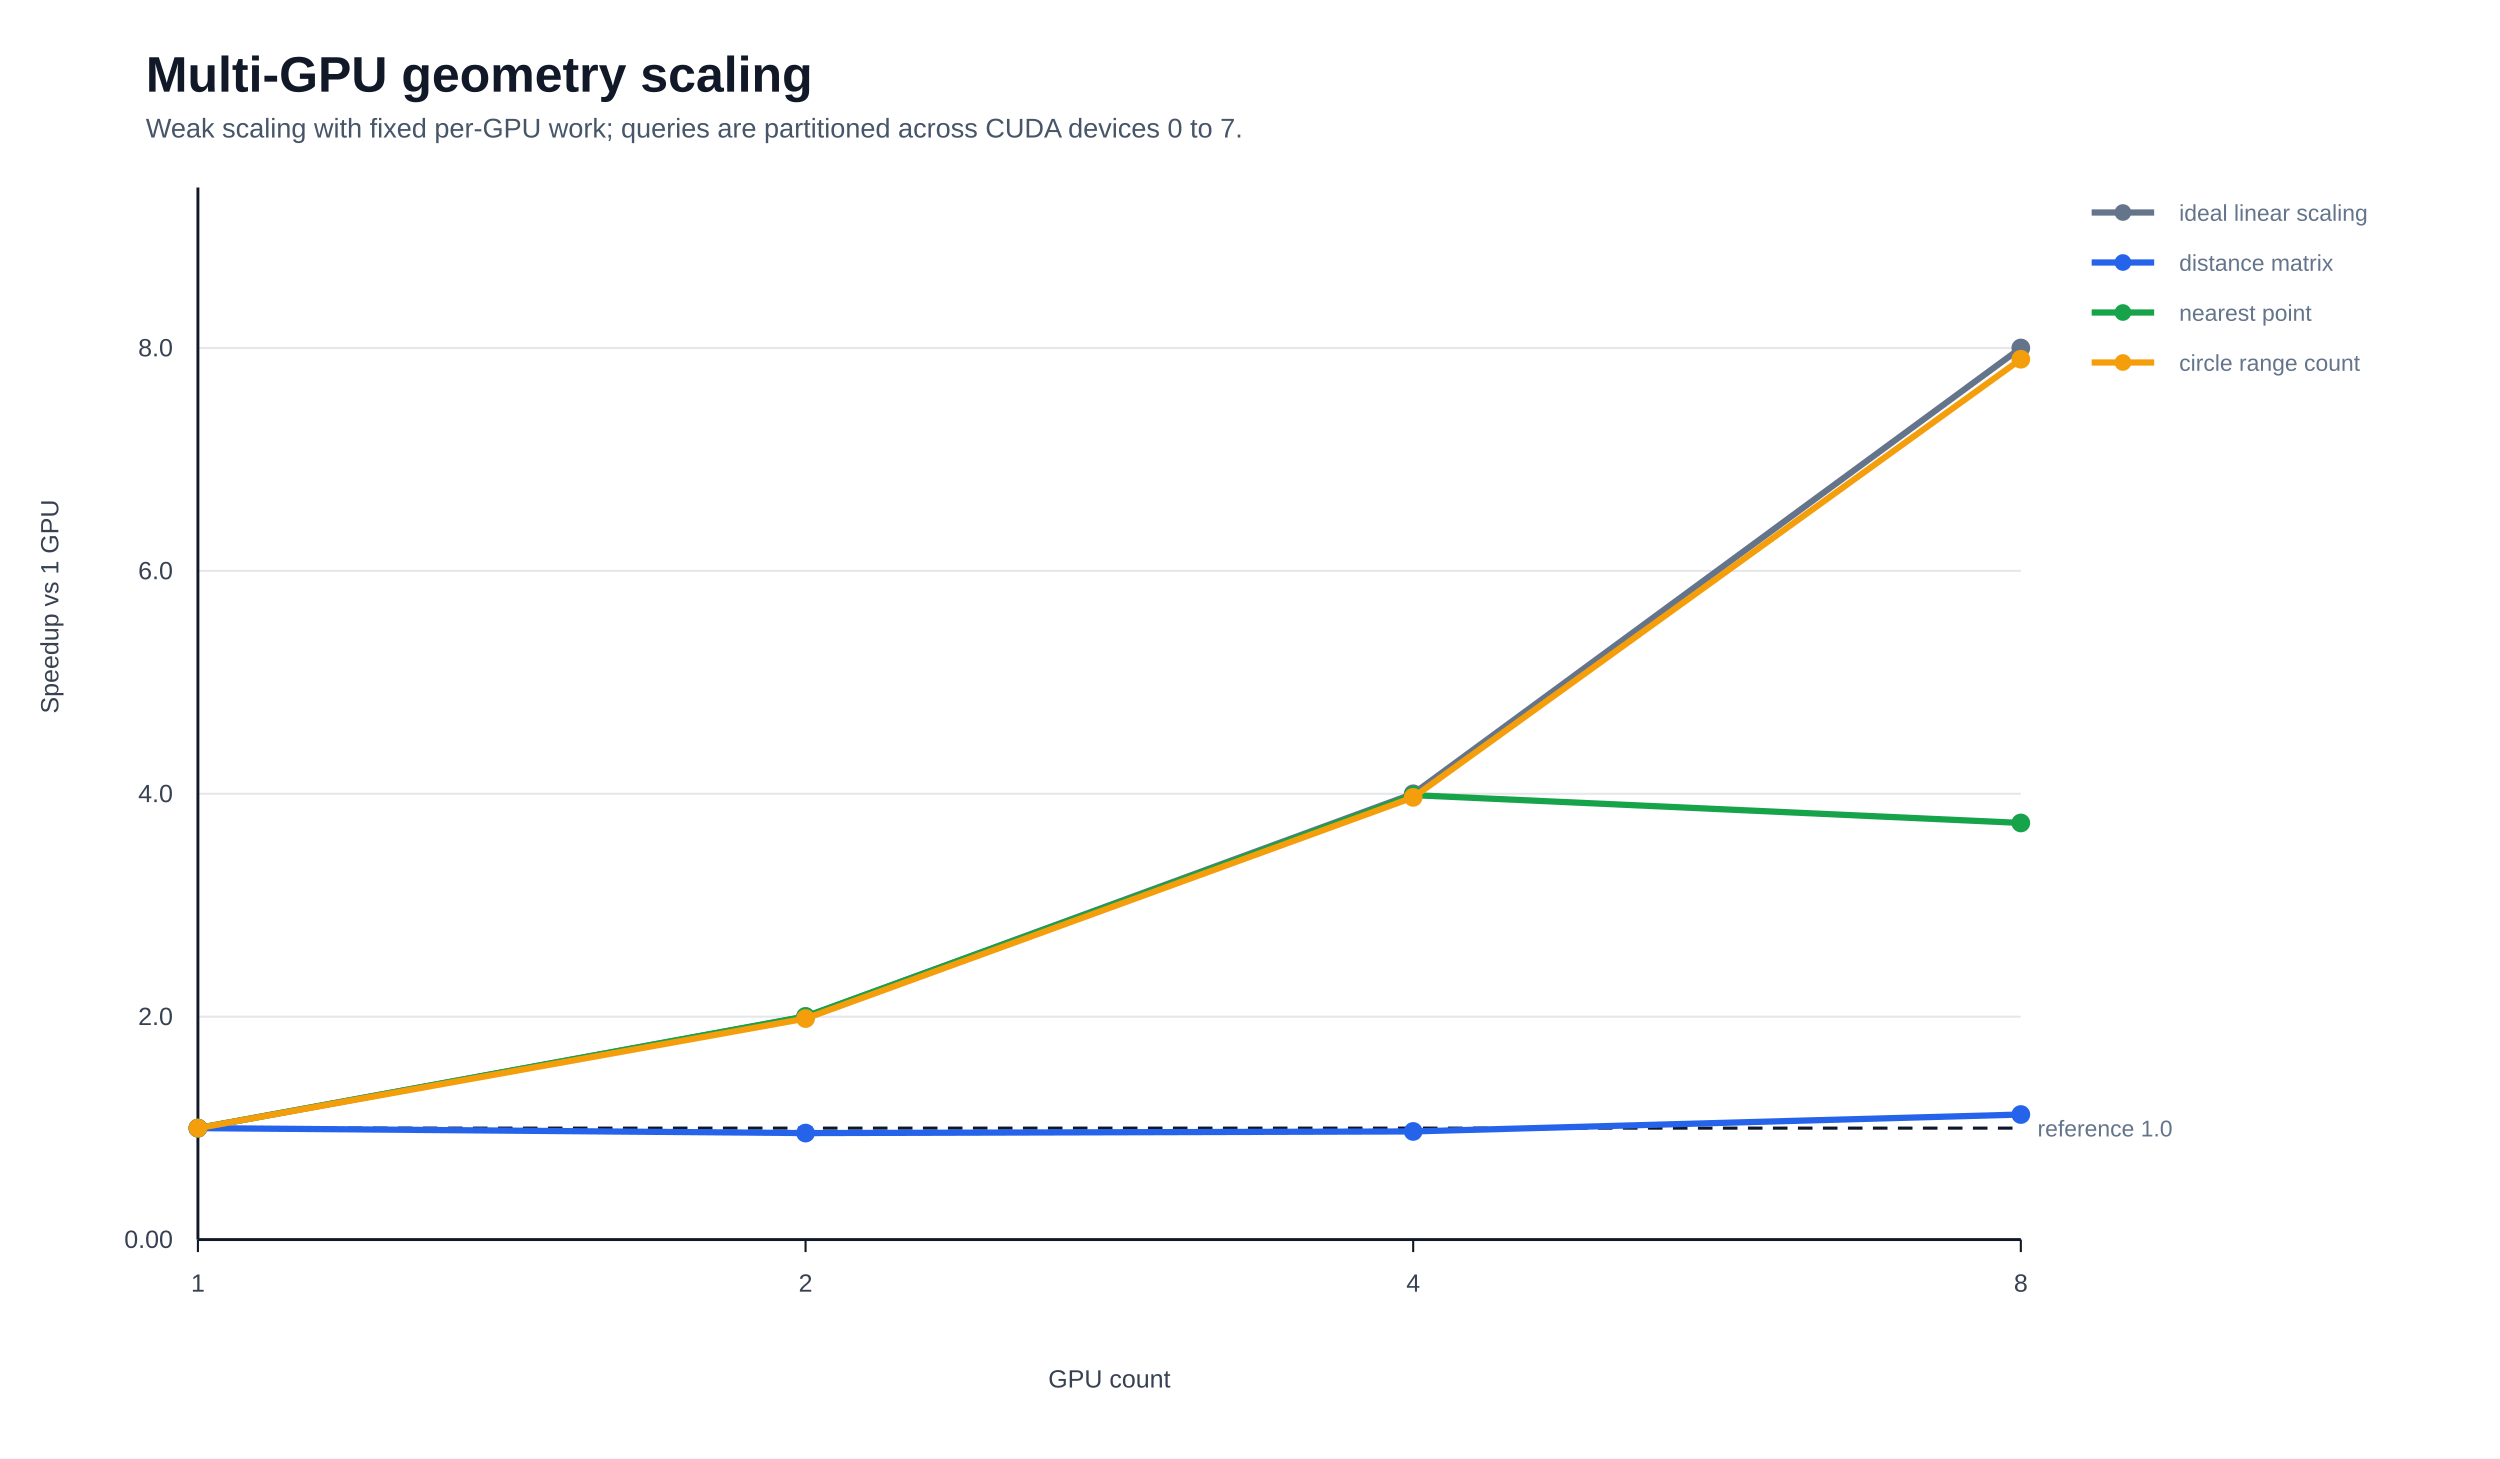
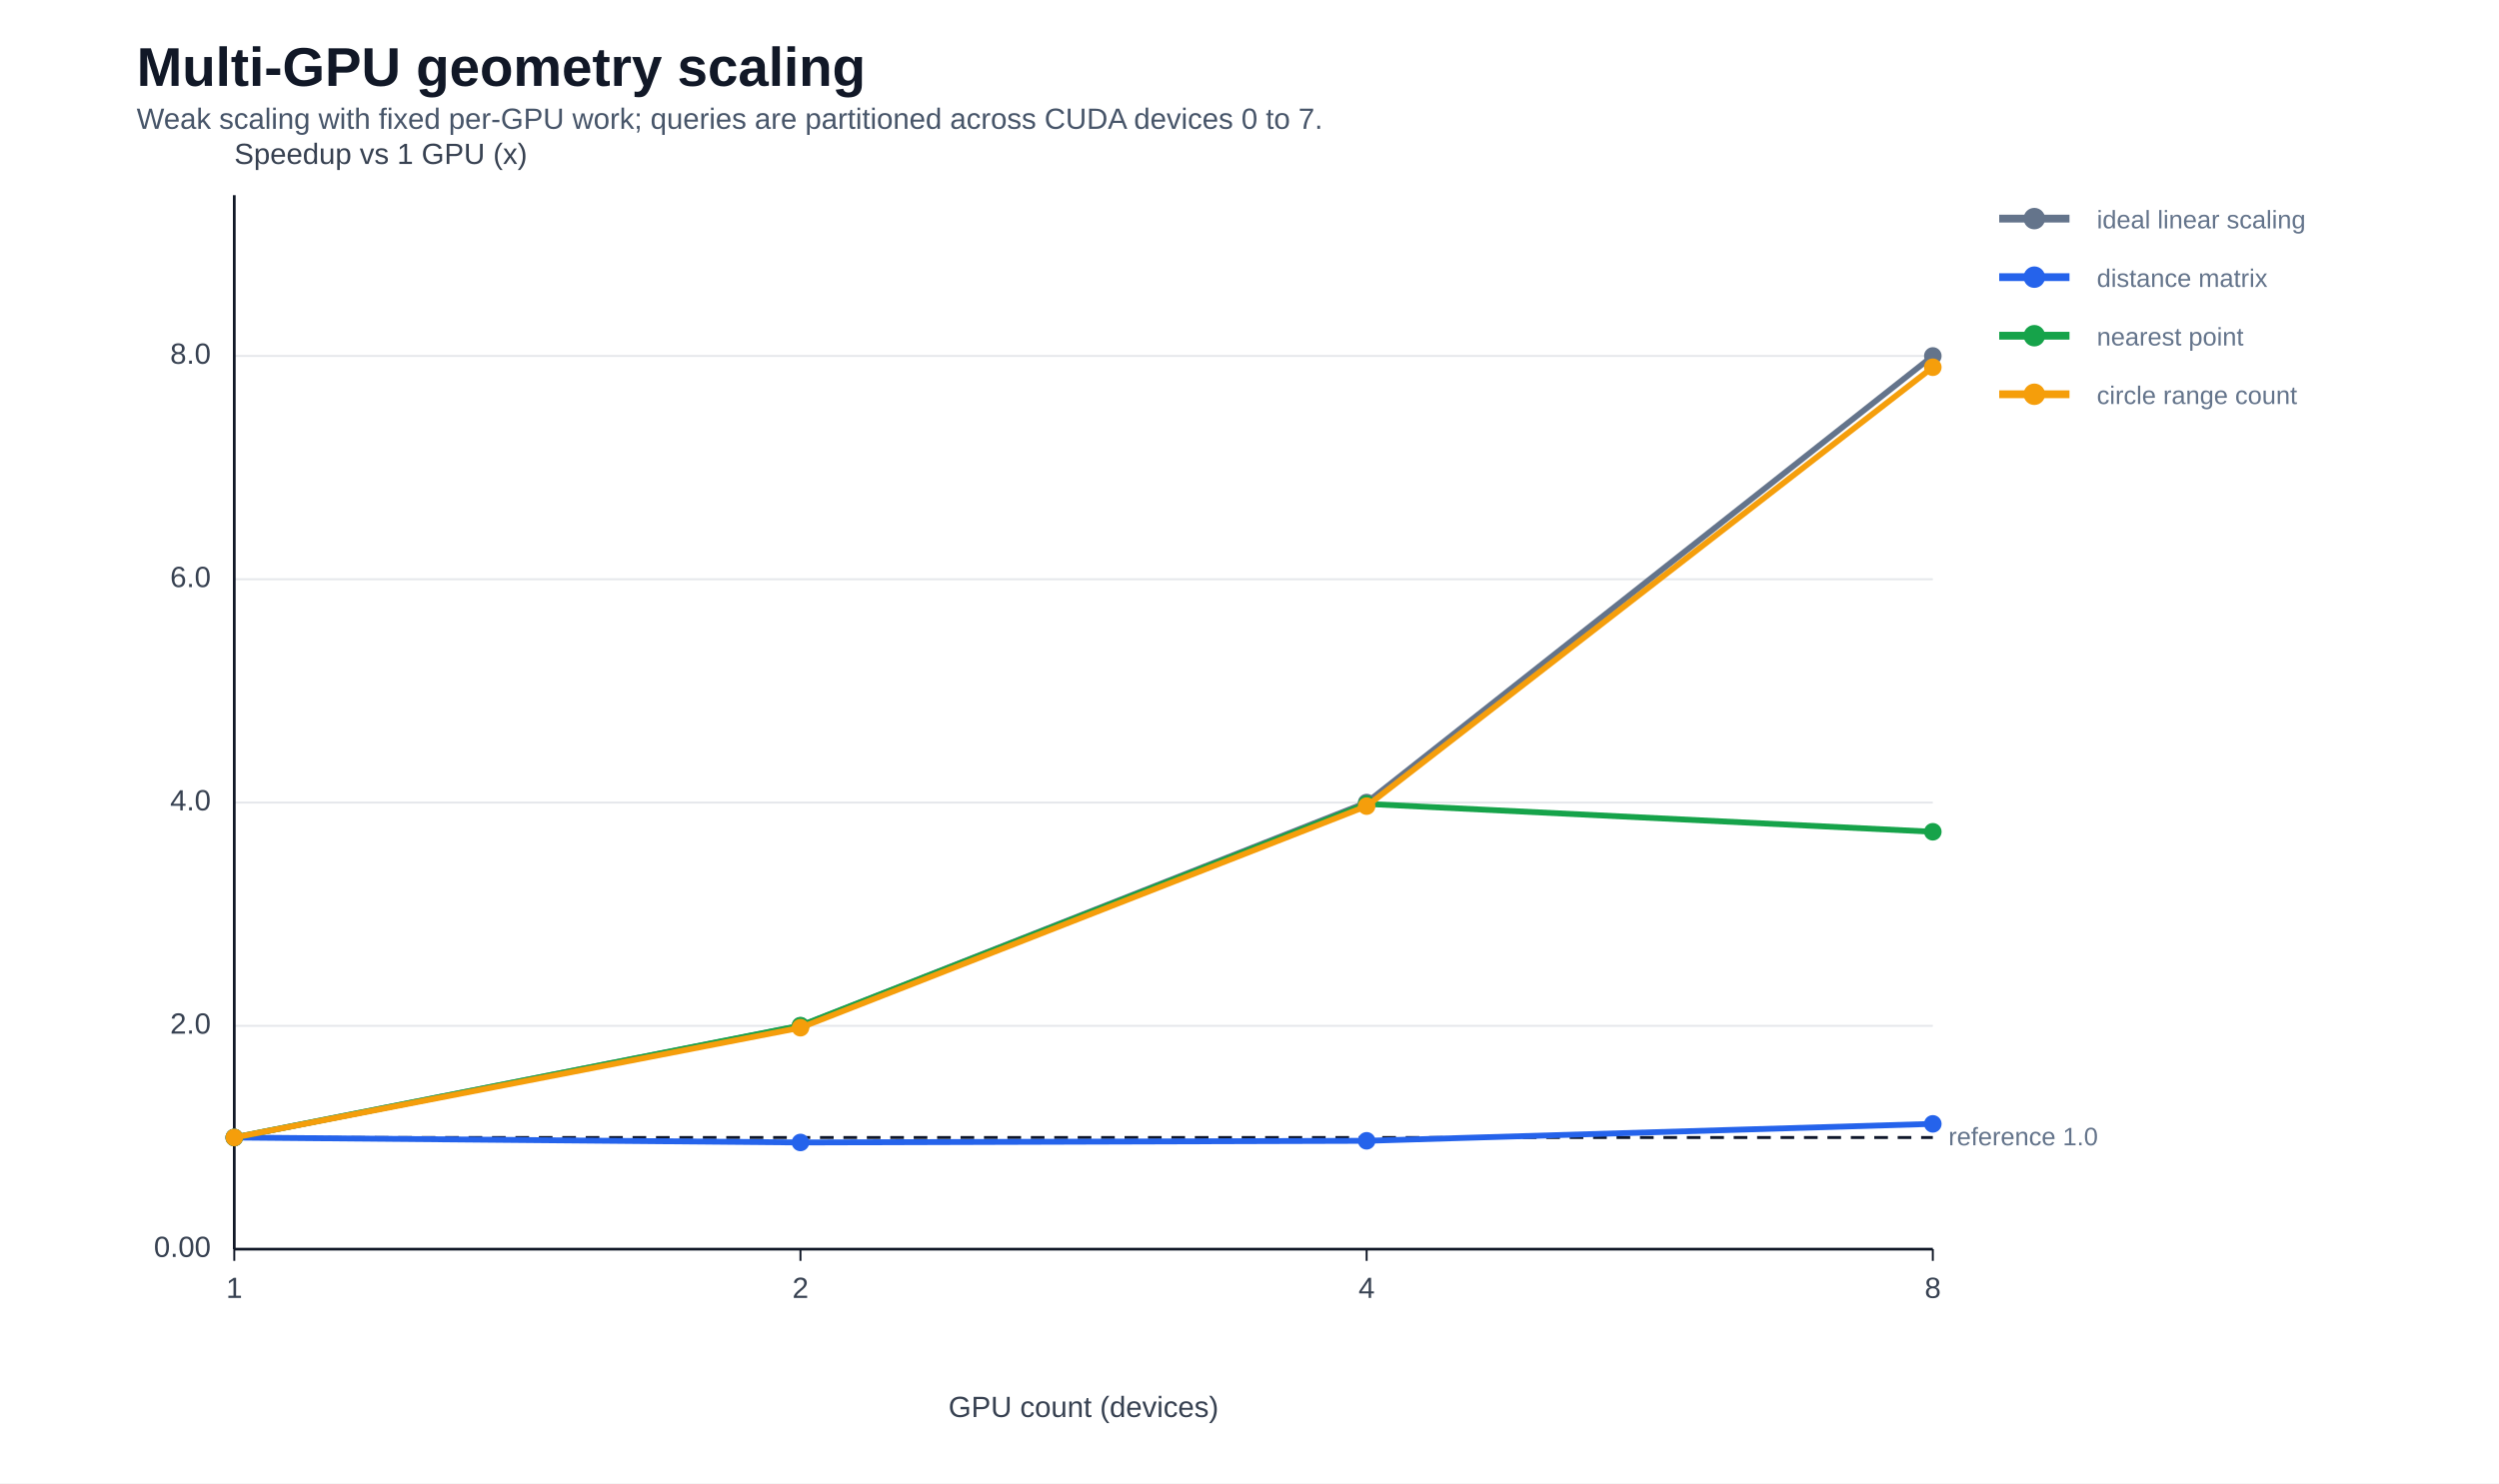
- <svg xmlns="http://www.w3.org/2000/svg" width="1200" height="700" viewBox="0 0 1200 700" role="img">
+ <svg xmlns="http://www.w3.org/2000/svg" width="1280" height="760" viewBox="0 0 1280 760" role="img">
  <style>
text{font-family:Arial,Helvetica,sans-serif;fill:#111827;}
- .title{font-size:24px;font-weight:700;}
- .subtitle{font-size:13px;fill:#475569;}
- .axis{font-size:12px;fill:#374151;}
- .small{font-size:12px;fill:#475569;}
- .tiny{font-size:11px;fill:#64748b;}
- .label{font-size:14px;font-weight:700;}
+ .title{font-size:28px;font-weight:700;}
+ .subtitle{font-size:15px;fill:#475569;}
+ .axis{font-size:15px;fill:#374151;}
+ .small{font-size:14px;fill:#475569;}
+ .tiny{font-size:13px;fill:#64748b;}
+ .label{font-size:16px;font-weight:700;}
.code{font-family:Consolas,Monaco,'Courier New',monospace;font-size:12px;fill:#e2e8f0;}
.box{stroke:#1f2937;stroke-width:1.4;rx:14;ry:14;}
</style>
  <defs>
    <marker id="arrow" markerWidth="10" markerHeight="10" refX="8" refY="3" orient="auto" markerUnits="strokeWidth">
      <path d="M0,0 L0,6 L9,3 z" fill="#334155" />
    </marker>
  </defs>
-   <rect x="0" y="0" width="1200" height="700" fill="#ffffff" />
+   <rect x="0" y="0" width="1280" height="760" fill="#ffffff" />
  <text class="title" x="70.00" y="44.00" text-anchor="start">Multi-GPU geometry scaling</text>
  <text class="subtitle" x="70.00" y="66.00" text-anchor="start">Weak scaling with fixed per-GPU work; queries are partitioned across CUDA devices 0 to 7.</text>
-   <line x1="95" y1="595.00" x2="970" y2="595.00" stroke="#e5e7eb" />
-   <text class="axis" x="83.00" y="599.00" text-anchor="end">0.00</text>
-   <line x1="95" y1="488.01" x2="970" y2="488.01" stroke="#e5e7eb" />
-   <text class="axis" x="83.00" y="492.01" text-anchor="end">2.0</text>
-   <line x1="95" y1="381.02" x2="970" y2="381.02" stroke="#e5e7eb" />
-   <text class="axis" x="83.00" y="385.02" text-anchor="end">4.0</text>
-   <line x1="95" y1="274.03" x2="970" y2="274.03" stroke="#e5e7eb" />
-   <text class="axis" x="83.00" y="278.03" text-anchor="end">6.0</text>
-   <line x1="95" y1="167.03" x2="970" y2="167.03" stroke="#e5e7eb" />
-   <text class="axis" x="83.00" y="171.03" text-anchor="end">8.0</text>
-   <line x1="95" y1="90" x2="95" y2="595" stroke="#111827" stroke-width="1.4" />
-   <line x1="95" y1="595" x2="970" y2="595" stroke="#111827" stroke-width="1.4" />
-   <line x1="95" y1="541.50" x2="970" y2="541.50" stroke="#0f172a" stroke-width="1.5" stroke-dasharray="7 5" />
-   <text class="tiny" x="978.00" y="545.50" text-anchor="start">reference 1.0</text>
-   <polyline points="95.00,541.50 386.67,488.01 678.33,381.02 970.00,167.03" fill="none" stroke="#64748b" stroke-width="3" />
-   <circle cx="95.00" cy="541.50" r="4.5" fill="#64748b" />
-   <circle cx="386.67" cy="488.01" r="4.5" fill="#64748b" />
-   <circle cx="678.33" cy="381.02" r="4.5" fill="#64748b" />
-   <circle cx="970.00" cy="167.03" r="4.5" fill="#64748b" />
-   <polyline points="95.00,541.50 386.67,543.88 678.33,543.09 970.00,534.97" fill="none" stroke="#2563eb" stroke-width="3" />
-   <circle cx="95.00" cy="541.50" r="4.5" fill="#2563eb" />
-   <circle cx="386.67" cy="543.88" r="4.5" fill="#2563eb" />
-   <circle cx="678.33" cy="543.09" r="4.5" fill="#2563eb" />
-   <circle cx="970.00" cy="534.97" r="4.5" fill="#2563eb" />
-   <polyline points="95.00,541.50 386.67,487.91 678.33,381.67 970.00,395.02" fill="none" stroke="#16a34a" stroke-width="3" />
-   <circle cx="95.00" cy="541.50" r="4.5" fill="#16a34a" />
-   <circle cx="386.67" cy="487.91" r="4.5" fill="#16a34a" />
-   <circle cx="678.33" cy="381.67" r="4.5" fill="#16a34a" />
-   <circle cx="970.00" cy="395.02" r="4.5" fill="#16a34a" />
-   <polyline points="95.00,541.50 386.67,488.91 678.33,382.73 970.00,172.43" fill="none" stroke="#f59e0b" stroke-width="3" />
-   <circle cx="95.00" cy="541.50" r="4.5" fill="#f59e0b" />
-   <circle cx="386.67" cy="488.91" r="4.5" fill="#f59e0b" />
-   <circle cx="678.33" cy="382.73" r="4.5" fill="#f59e0b" />
-   <circle cx="970.00" cy="172.43" r="4.5" fill="#f59e0b" />
-   <line x1="95.00" y1="595" x2="95.00" y2="601" stroke="#111827" />
-   <text class="axis" x="95.00" y="620.00" text-anchor="middle">1</text>
-   <line x1="386.67" y1="595" x2="386.67" y2="601" stroke="#111827" />
-   <text class="axis" x="386.67" y="620.00" text-anchor="middle">2</text>
-   <line x1="678.33" y1="595" x2="678.33" y2="601" stroke="#111827" />
-   <text class="axis" x="678.33" y="620.00" text-anchor="middle">4</text>
-   <line x1="970.00" y1="595" x2="970.00" y2="601" stroke="#111827" />
-   <text class="axis" x="970.00" y="620.00" text-anchor="middle">8</text>
-   <text class="axis" x="532.50" y="666.00" text-anchor="middle">GPU count</text>
-   <text class="axis" x="28" y="342.50" transform="rotate(-90 28 342.50)">Speedup vs 1 GPU</text>
-   <line x1="1004" y1="102" x2="1034" y2="102" stroke="#64748b" stroke-width="3" />
-   <circle cx="1019" cy="102" r="4" fill="#64748b" />
-   <text class="tiny" x="1046.00" y="106.00" text-anchor="start">ideal linear scaling</text>
-   <line x1="1004" y1="126" x2="1034" y2="126" stroke="#2563eb" stroke-width="3" />
-   <circle cx="1019" cy="126" r="4" fill="#2563eb" />
-   <text class="tiny" x="1046.00" y="130.00" text-anchor="start">distance matrix</text>
-   <line x1="1004" y1="150" x2="1034" y2="150" stroke="#16a34a" stroke-width="3" />
-   <circle cx="1019" cy="150" r="4" fill="#16a34a" />
-   <text class="tiny" x="1046.00" y="154.00" text-anchor="start">nearest point</text>
-   <line x1="1004" y1="174" x2="1034" y2="174" stroke="#f59e0b" stroke-width="3" />
-   <circle cx="1019" cy="174" r="4" fill="#f59e0b" />
-   <text class="tiny" x="1046.00" y="178.00" text-anchor="start">circle range count</text>
+   <line x1="120" y1="640.00" x2="990" y2="640.00" stroke="#e5e7eb" />
+   <text class="axis" x="108.00" y="644.00" text-anchor="end">0.00</text>
+   <line x1="120" y1="525.59" x2="990" y2="525.59" stroke="#e5e7eb" />
+   <text class="axis" x="108.00" y="529.59" text-anchor="end">2.0</text>
+   <line x1="120" y1="411.19" x2="990" y2="411.19" stroke="#e5e7eb" />
+   <text class="axis" x="108.00" y="415.19" text-anchor="end">4.0</text>
+   <line x1="120" y1="296.78" x2="990" y2="296.78" stroke="#e5e7eb" />
+   <text class="axis" x="108.00" y="300.78" text-anchor="end">6.0</text>
+   <line x1="120" y1="182.37" x2="990" y2="182.37" stroke="#e5e7eb" />
+   <text class="axis" x="108.00" y="186.37" text-anchor="end">8.0</text>
+   <line x1="120" y1="100" x2="120" y2="640" stroke="#111827" stroke-width="1.4" />
+   <line x1="120" y1="640" x2="990" y2="640" stroke="#111827" stroke-width="1.4" />
+   <line x1="120" y1="582.80" x2="990" y2="582.80" stroke="#0f172a" stroke-width="1.5" stroke-dasharray="7 5" />
+   <text class="tiny" x="998.00" y="586.80" text-anchor="start">reference 1.0</text>
+   <polyline points="120.00,582.80 410.00,525.59 700.00,411.19 990.00,182.37" fill="none" stroke="#64748b" stroke-width="3" />
+   <circle cx="120.00" cy="582.80" r="4.5" fill="#64748b" />
+   <circle cx="410.00" cy="525.59" r="4.5" fill="#64748b" />
+   <circle cx="700.00" cy="411.19" r="4.5" fill="#64748b" />
+   <circle cx="990.00" cy="182.37" r="4.5" fill="#64748b" />
+   <polyline points="120.00,582.80 410.00,585.34 700.00,584.49 990.00,575.81" fill="none" stroke="#2563eb" stroke-width="3" />
+   <circle cx="120.00" cy="582.80" r="4.5" fill="#2563eb" />
+   <circle cx="410.00" cy="585.34" r="4.5" fill="#2563eb" />
+   <circle cx="700.00" cy="584.49" r="4.5" fill="#2563eb" />
+   <circle cx="990.00" cy="575.81" r="4.5" fill="#2563eb" />
+   <polyline points="120.00,582.80 410.00,525.49 700.00,411.88 990.00,426.16" fill="none" stroke="#16a34a" stroke-width="3" />
+   <circle cx="120.00" cy="582.80" r="4.5" fill="#16a34a" />
+   <circle cx="410.00" cy="525.49" r="4.5" fill="#16a34a" />
+   <circle cx="700.00" cy="411.88" r="4.5" fill="#16a34a" />
+   <circle cx="990.00" cy="426.16" r="4.5" fill="#16a34a" />
+   <polyline points="120.00,582.80 410.00,526.55 700.00,413.01 990.00,188.15" fill="none" stroke="#f59e0b" stroke-width="3" />
+   <circle cx="120.00" cy="582.80" r="4.5" fill="#f59e0b" />
+   <circle cx="410.00" cy="526.55" r="4.5" fill="#f59e0b" />
+   <circle cx="700.00" cy="413.01" r="4.5" fill="#f59e0b" />
+   <circle cx="990.00" cy="188.15" r="4.5" fill="#f59e0b" />
+   <line x1="120.00" y1="640" x2="120.00" y2="646" stroke="#111827" />
+   <text class="axis" x="120.00" y="665.00" text-anchor="middle">1</text>
+   <line x1="410.00" y1="640" x2="410.00" y2="646" stroke="#111827" />
+   <text class="axis" x="410.00" y="665.00" text-anchor="middle">2</text>
+   <line x1="700.00" y1="640" x2="700.00" y2="646" stroke="#111827" />
+   <text class="axis" x="700.00" y="665.00" text-anchor="middle">4</text>
+   <line x1="990.00" y1="640" x2="990.00" y2="646" stroke="#111827" />
+   <text class="axis" x="990.00" y="665.00" text-anchor="middle">8</text>
+   <text class="axis" x="555.00" y="726.00" text-anchor="middle">GPU count (devices)</text>
+   <text class="axis" x="120.00" y="84.00" text-anchor="start">Speedup vs 1 GPU (x)</text>
+   <line x1="1024" y1="112" x2="1060" y2="112" stroke="#64748b" stroke-width="4" />
+   <circle cx="1042" cy="112" r="5.5" fill="#64748b" />
+   <text class="tiny" x="1074.00" y="117.00" text-anchor="start">ideal linear scaling</text>
+   <line x1="1024" y1="142" x2="1060" y2="142" stroke="#2563eb" stroke-width="4" />
+   <circle cx="1042" cy="142" r="5.5" fill="#2563eb" />
+   <text class="tiny" x="1074.00" y="147.00" text-anchor="start">distance matrix</text>
+   <line x1="1024" y1="172" x2="1060" y2="172" stroke="#16a34a" stroke-width="4" />
+   <circle cx="1042" cy="172" r="5.5" fill="#16a34a" />
+   <text class="tiny" x="1074.00" y="177.00" text-anchor="start">nearest point</text>
+   <line x1="1024" y1="202" x2="1060" y2="202" stroke="#f59e0b" stroke-width="4" />
+   <circle cx="1042" cy="202" r="5.5" fill="#f59e0b" />
+   <text class="tiny" x="1074.00" y="207.00" text-anchor="start">circle range count</text>
</svg>
